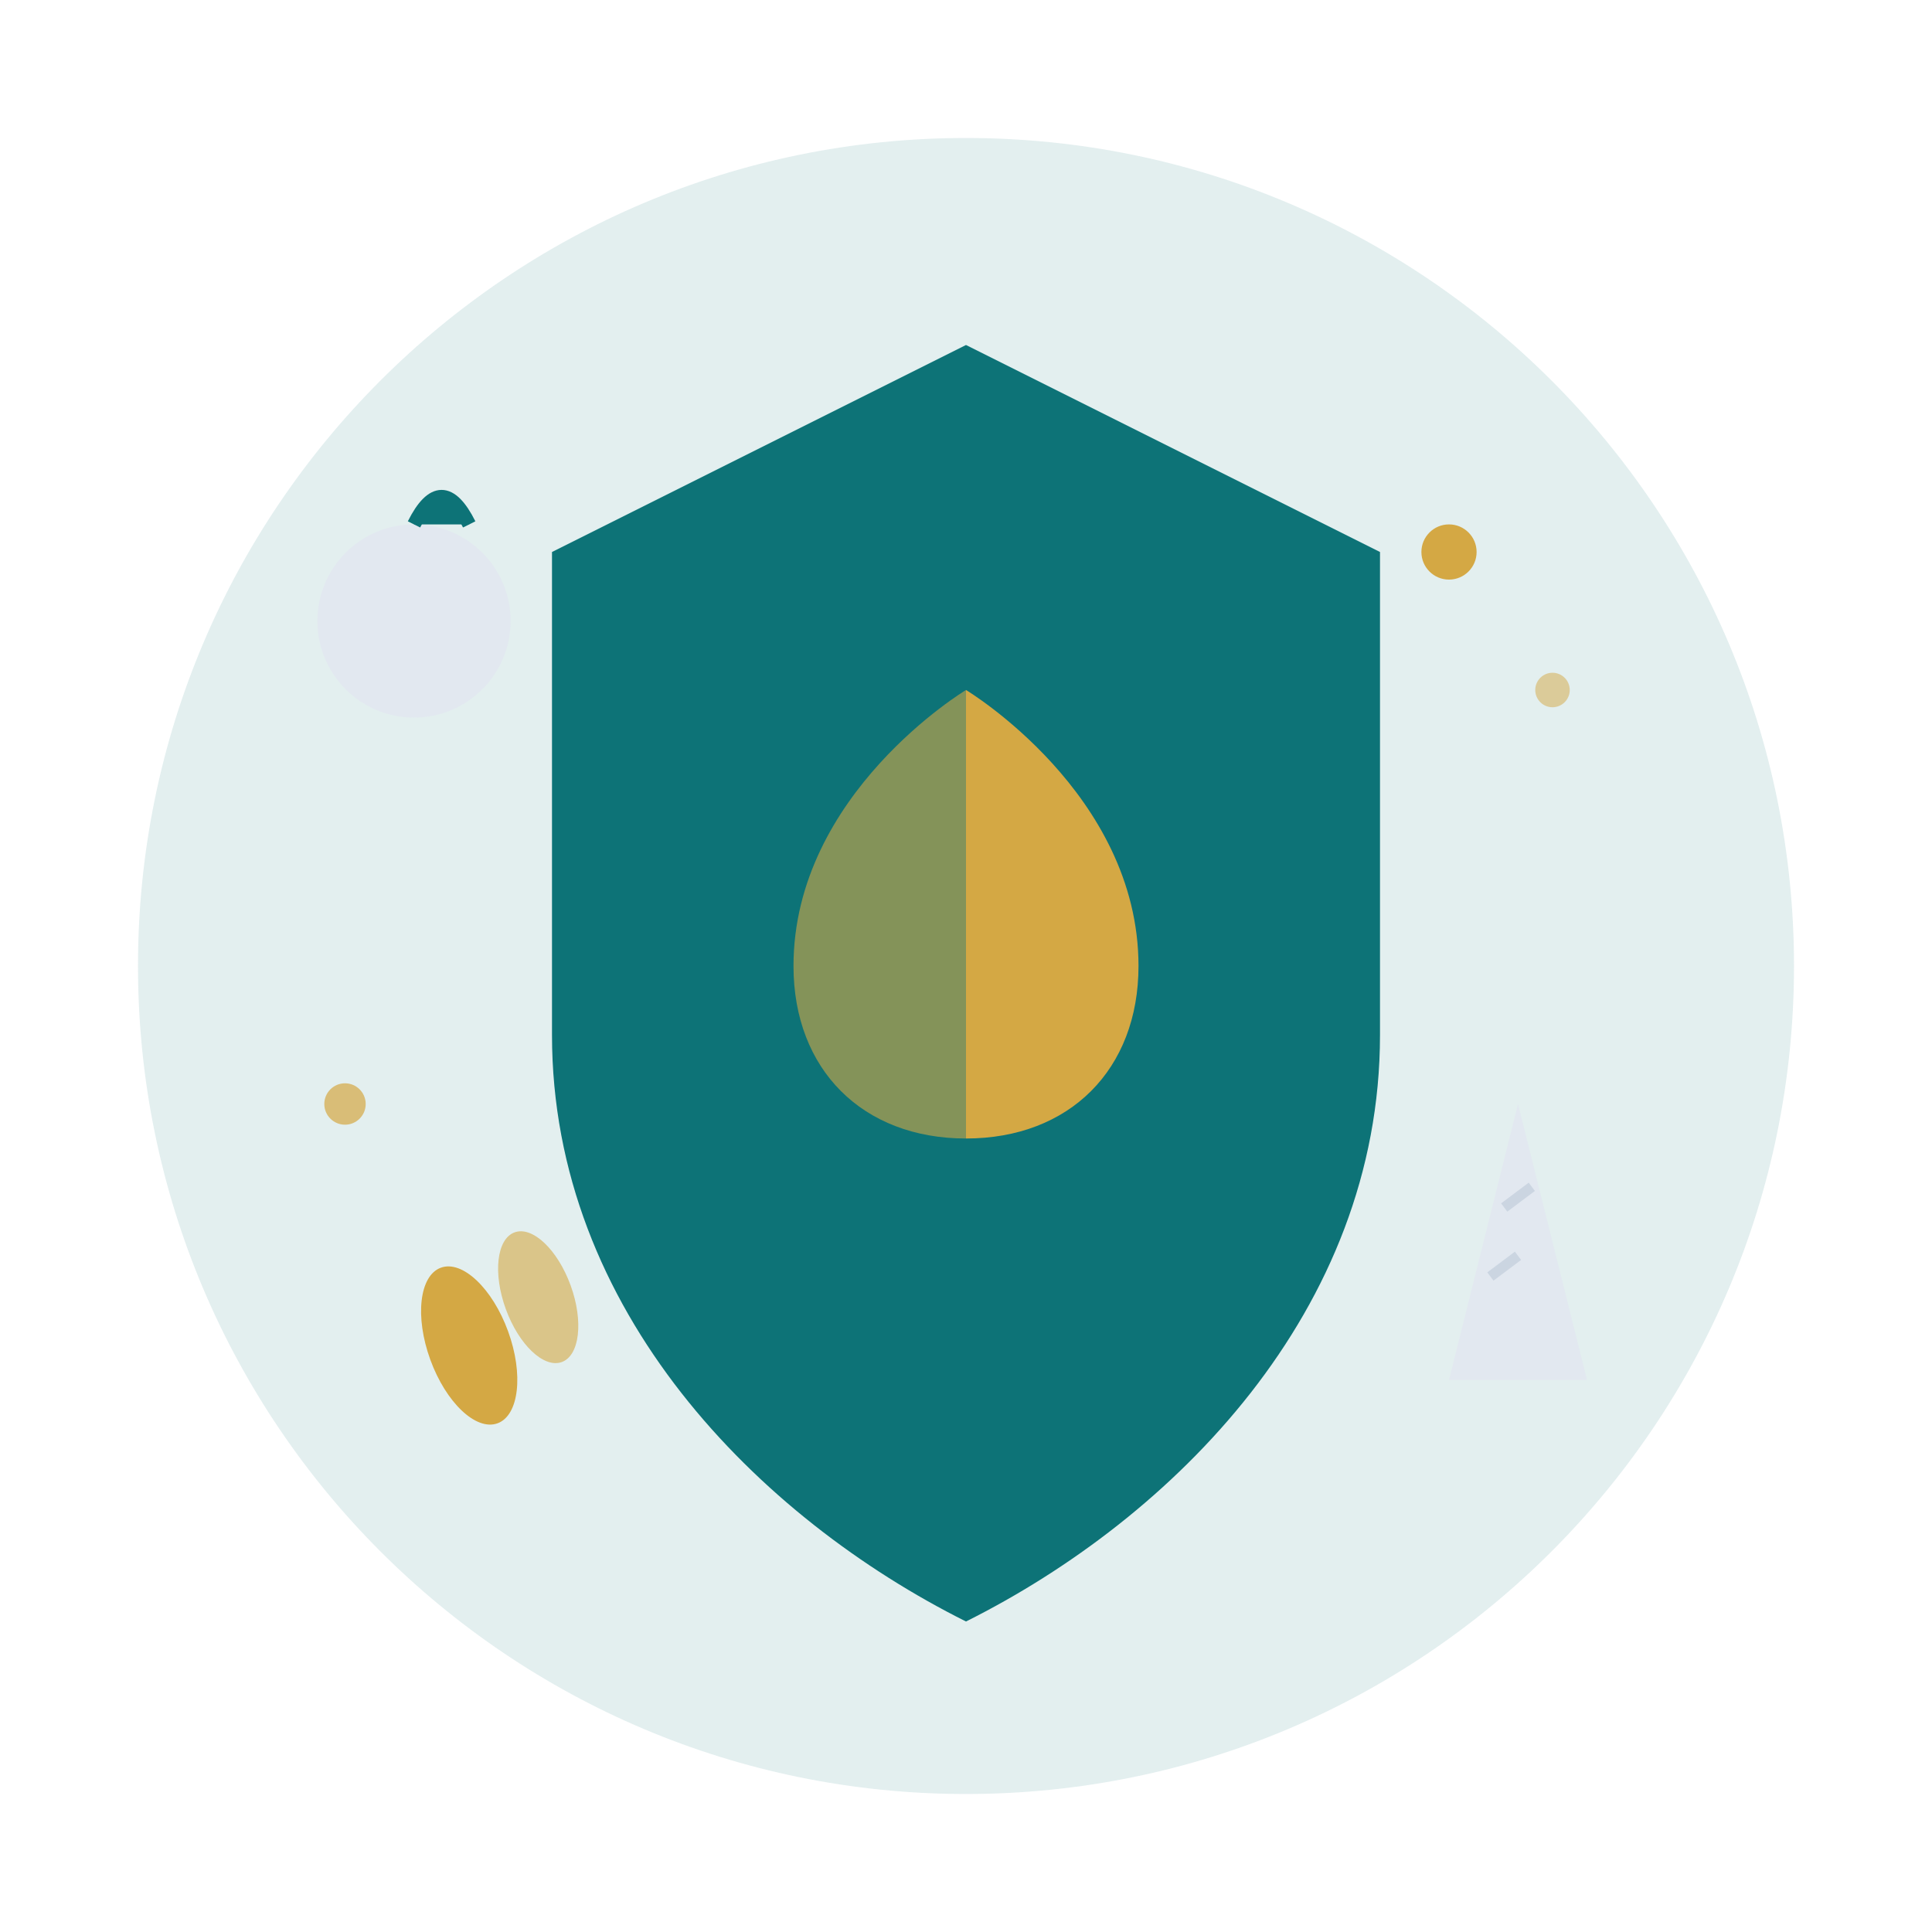
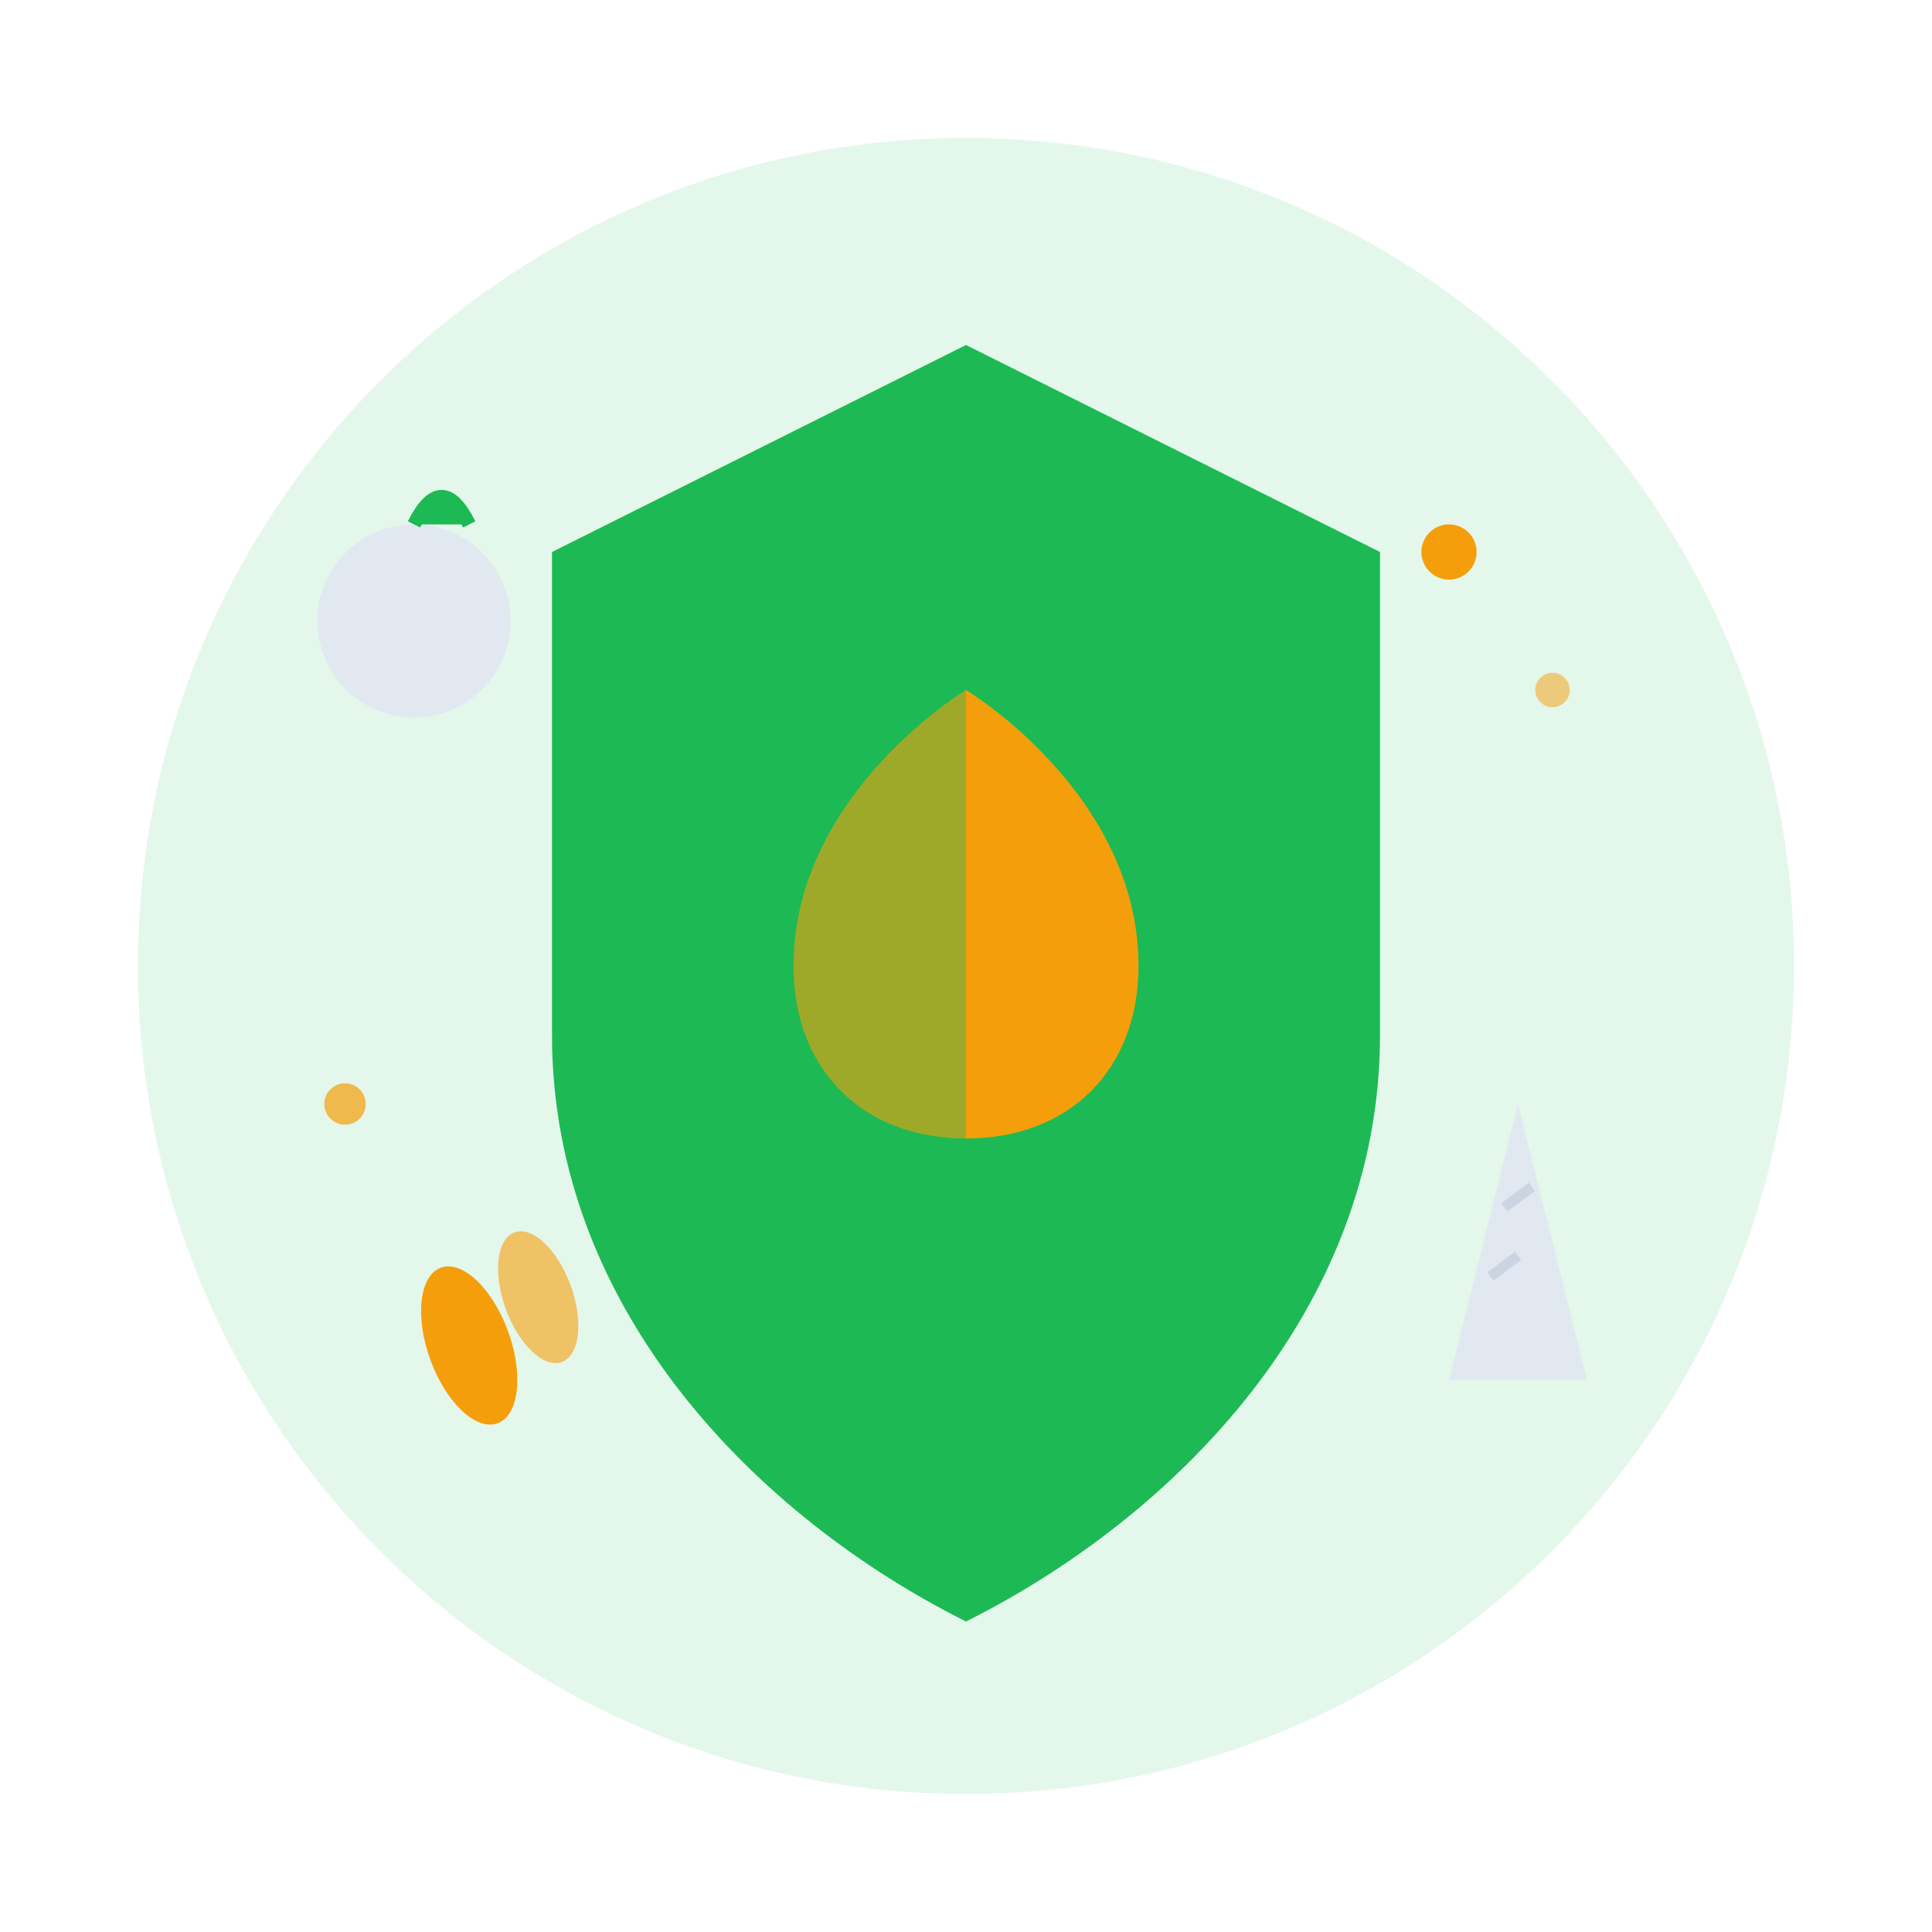
<svg xmlns="http://www.w3.org/2000/svg" viewBox="0 0 280 280" fill="none">
  <style>
-     .ob-primary { fill: #0d7377; }
-     .ob-primary-light { fill: #0d7377; opacity: 0.12; }
-     .ob-accent { fill: #d4a844; }
+     .ob-primary { fill: #1DB954; }
+     .ob-primary-light { fill: #1DB954; opacity: 0.12; }
+     .ob-accent { fill: #F59E0B; }
    .ob-neutral { fill: #e2e8f0; }
    .ob-neutral-dark { fill: #cbd5e1; }
    .ob-shadow { fill: #94a3b8; opacity: 0.15; }
    @media (prefers-color-scheme: dark) {
      .ob-primary { fill: #2dd4bf; }
      .ob-primary-light { fill: #2dd4bf; opacity: 0.12; }
      .ob-accent { fill: #fbbf24; }
      .ob-neutral { fill: #334155; }
      .ob-neutral-dark { fill: #475569; }
      .ob-shadow { fill: #1e293b; opacity: 0.25; }
    }
  </style>
  <circle class="ob-primary-light" cx="140" cy="140" r="120" />
  <path class="ob-primary" d="M140 50 L200 80 L200 150 C200 190 170 220 140 235 C110 220 80 190 80 150 L80 80Z" />
  <path class="ob-accent" d="M140 100 C140 100 165 115 165 140 C165 155 155 165 140 165 C140 165 140 130 140 100Z" />
  <path class="ob-accent" d="M140 100 C140 100 115 115 115 140 C115 155 125 165 140 165 C140 165 140 130 140 100Z" opacity="0.6" />
  <circle class="ob-neutral" cx="60" cy="90" r="14" />
-   <path class="ob-primary" d="M60 76 Q64 68 68 76" fill="none" stroke="#0d7377" stroke-width="2" />
+   <path class="ob-primary" d="M60 76 Q64 68 68 76" fill="none" stroke="#1DB954" stroke-width="2" />
  <path class="ob-neutral" d="M220 160 L210 200 L230 200Z" />
  <line stroke="#cbd5e1" stroke-width="1.5" x1="218" y1="175" x2="222" y2="172" />
  <line stroke="#cbd5e1" stroke-width="1.5" x1="216" y1="185" x2="220" y2="182" />
  <ellipse class="ob-accent" cx="68" cy="195" rx="6" ry="12" transform="rotate(-20 68 195)" />
  <ellipse class="ob-accent" cx="78" cy="188" rx="5" ry="10" transform="rotate(-20 78 188)" opacity="0.6" />
  <circle class="ob-accent" cx="210" cy="80" r="4" />
  <circle class="ob-accent" cx="225" cy="100" r="2.5" opacity="0.5" />
  <circle class="ob-accent" cx="50" cy="160" r="3" opacity="0.7" />
</svg>
